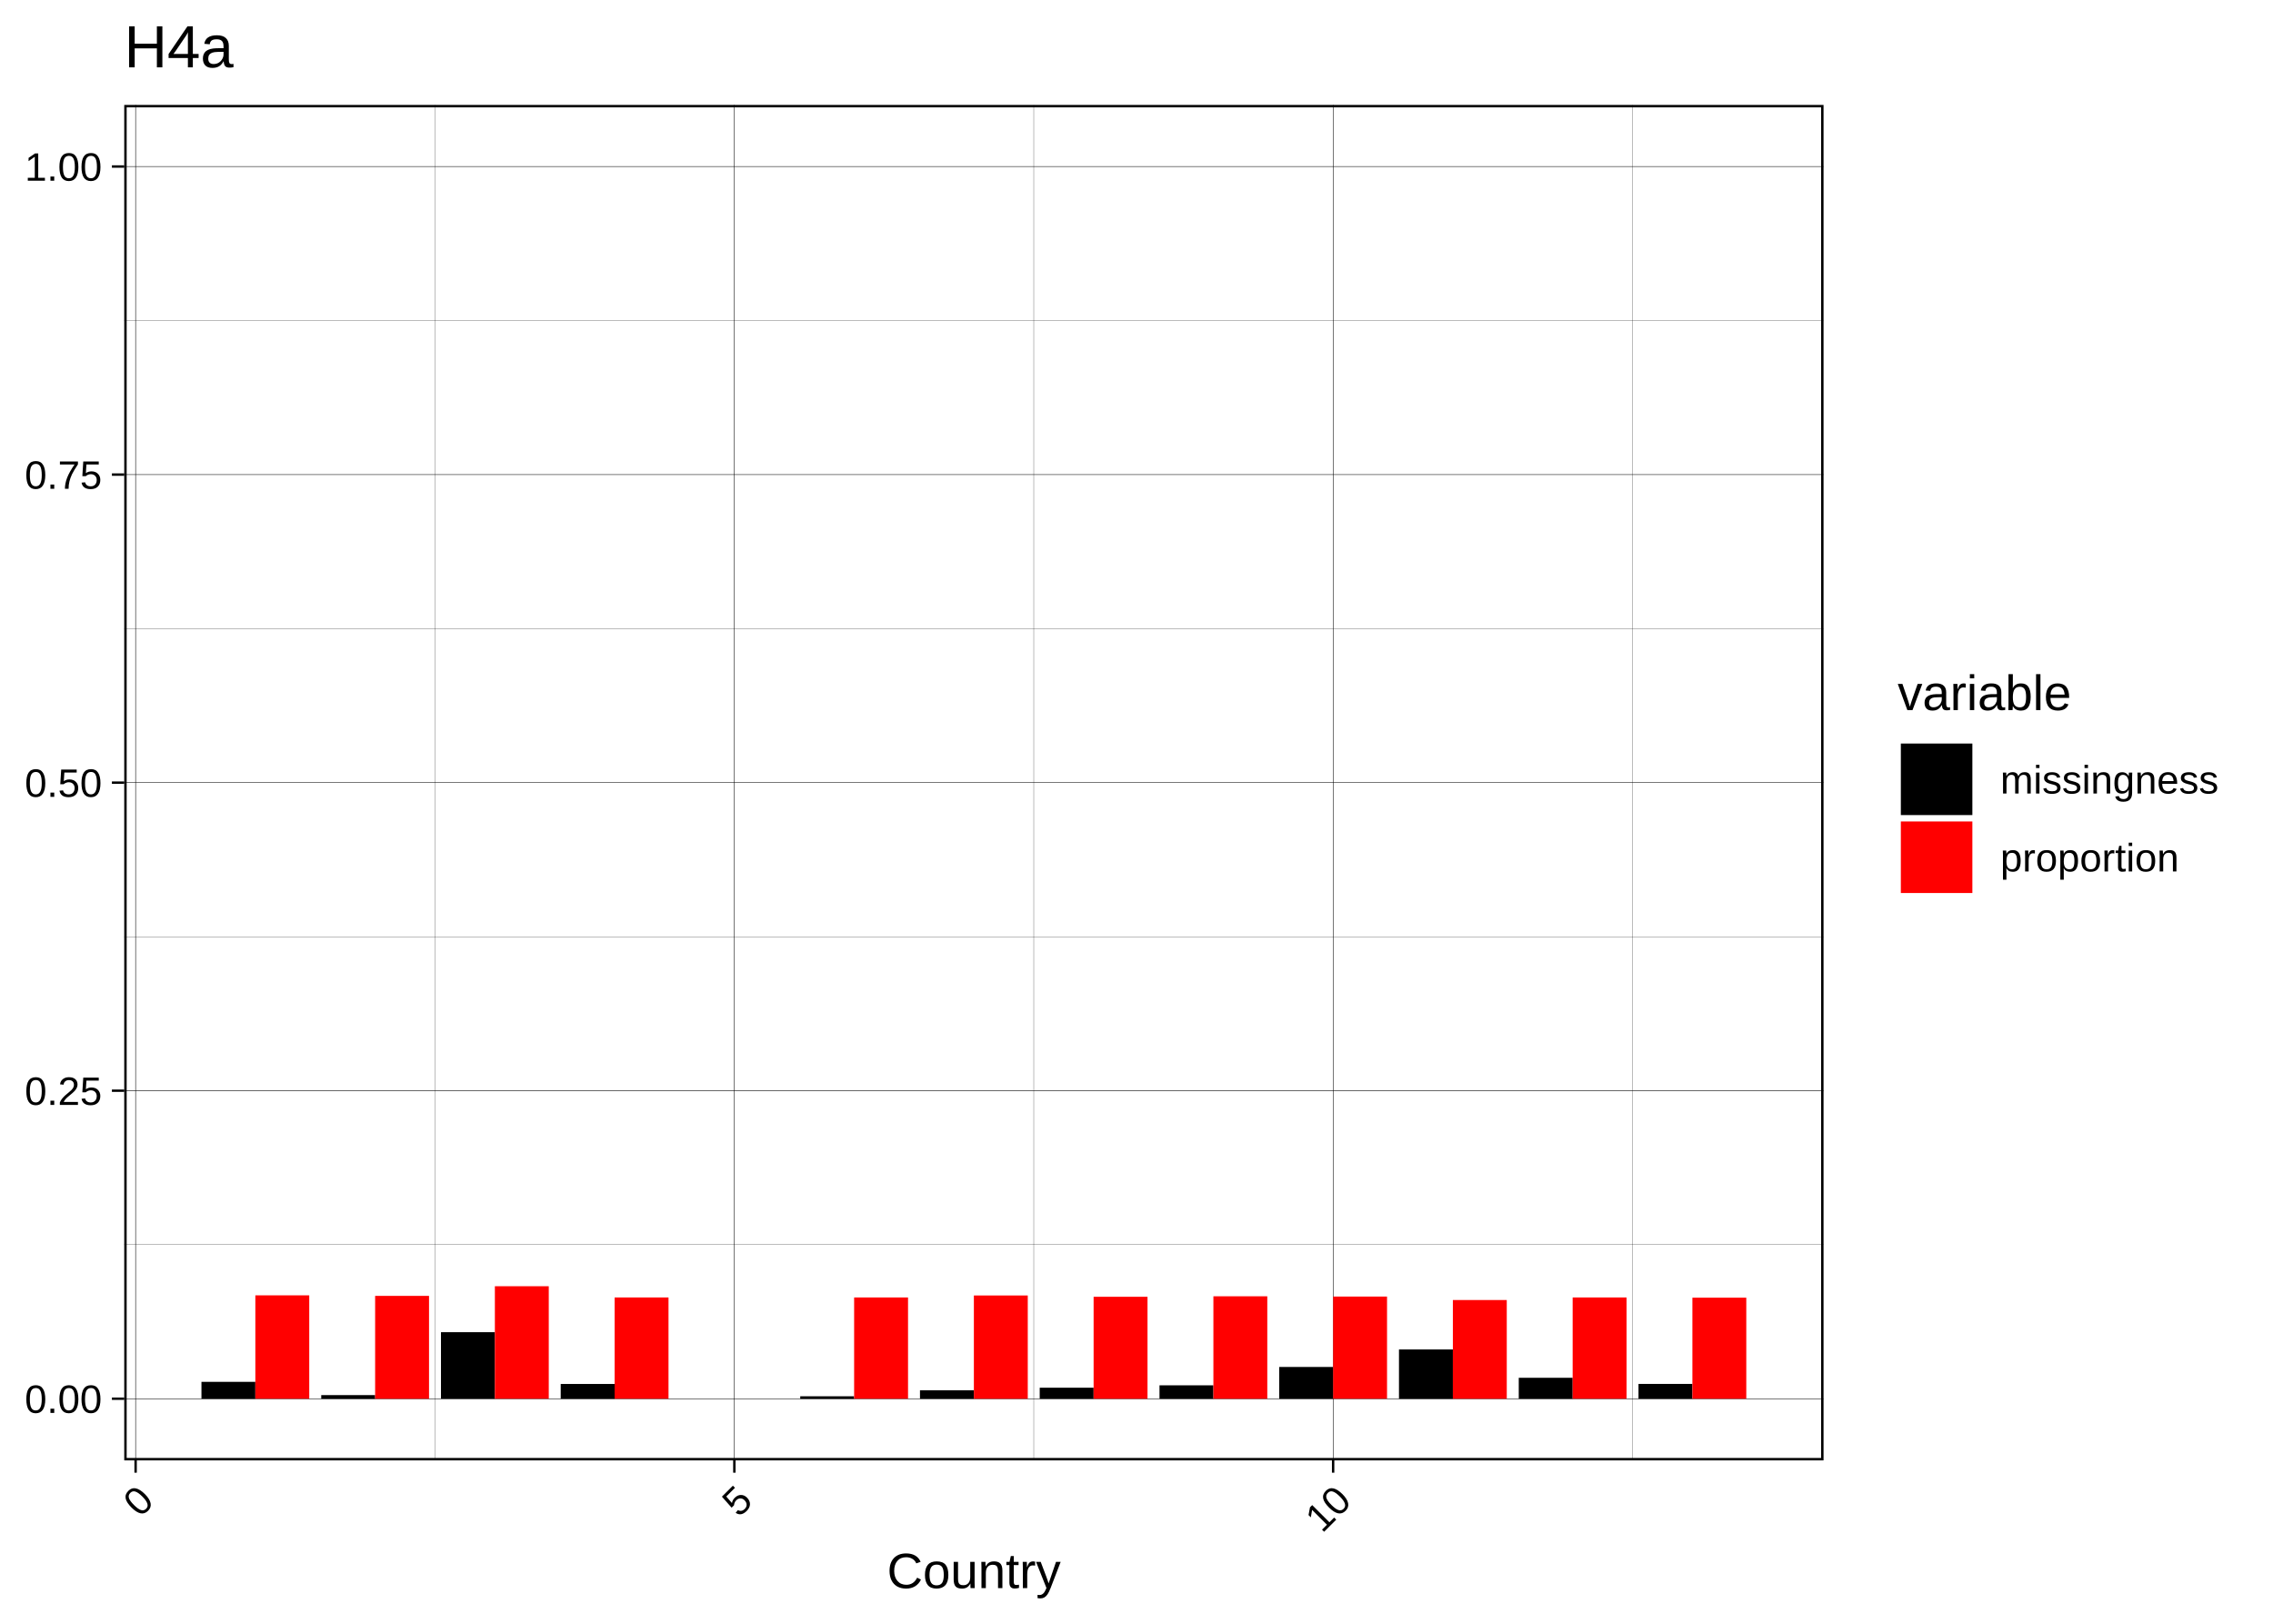
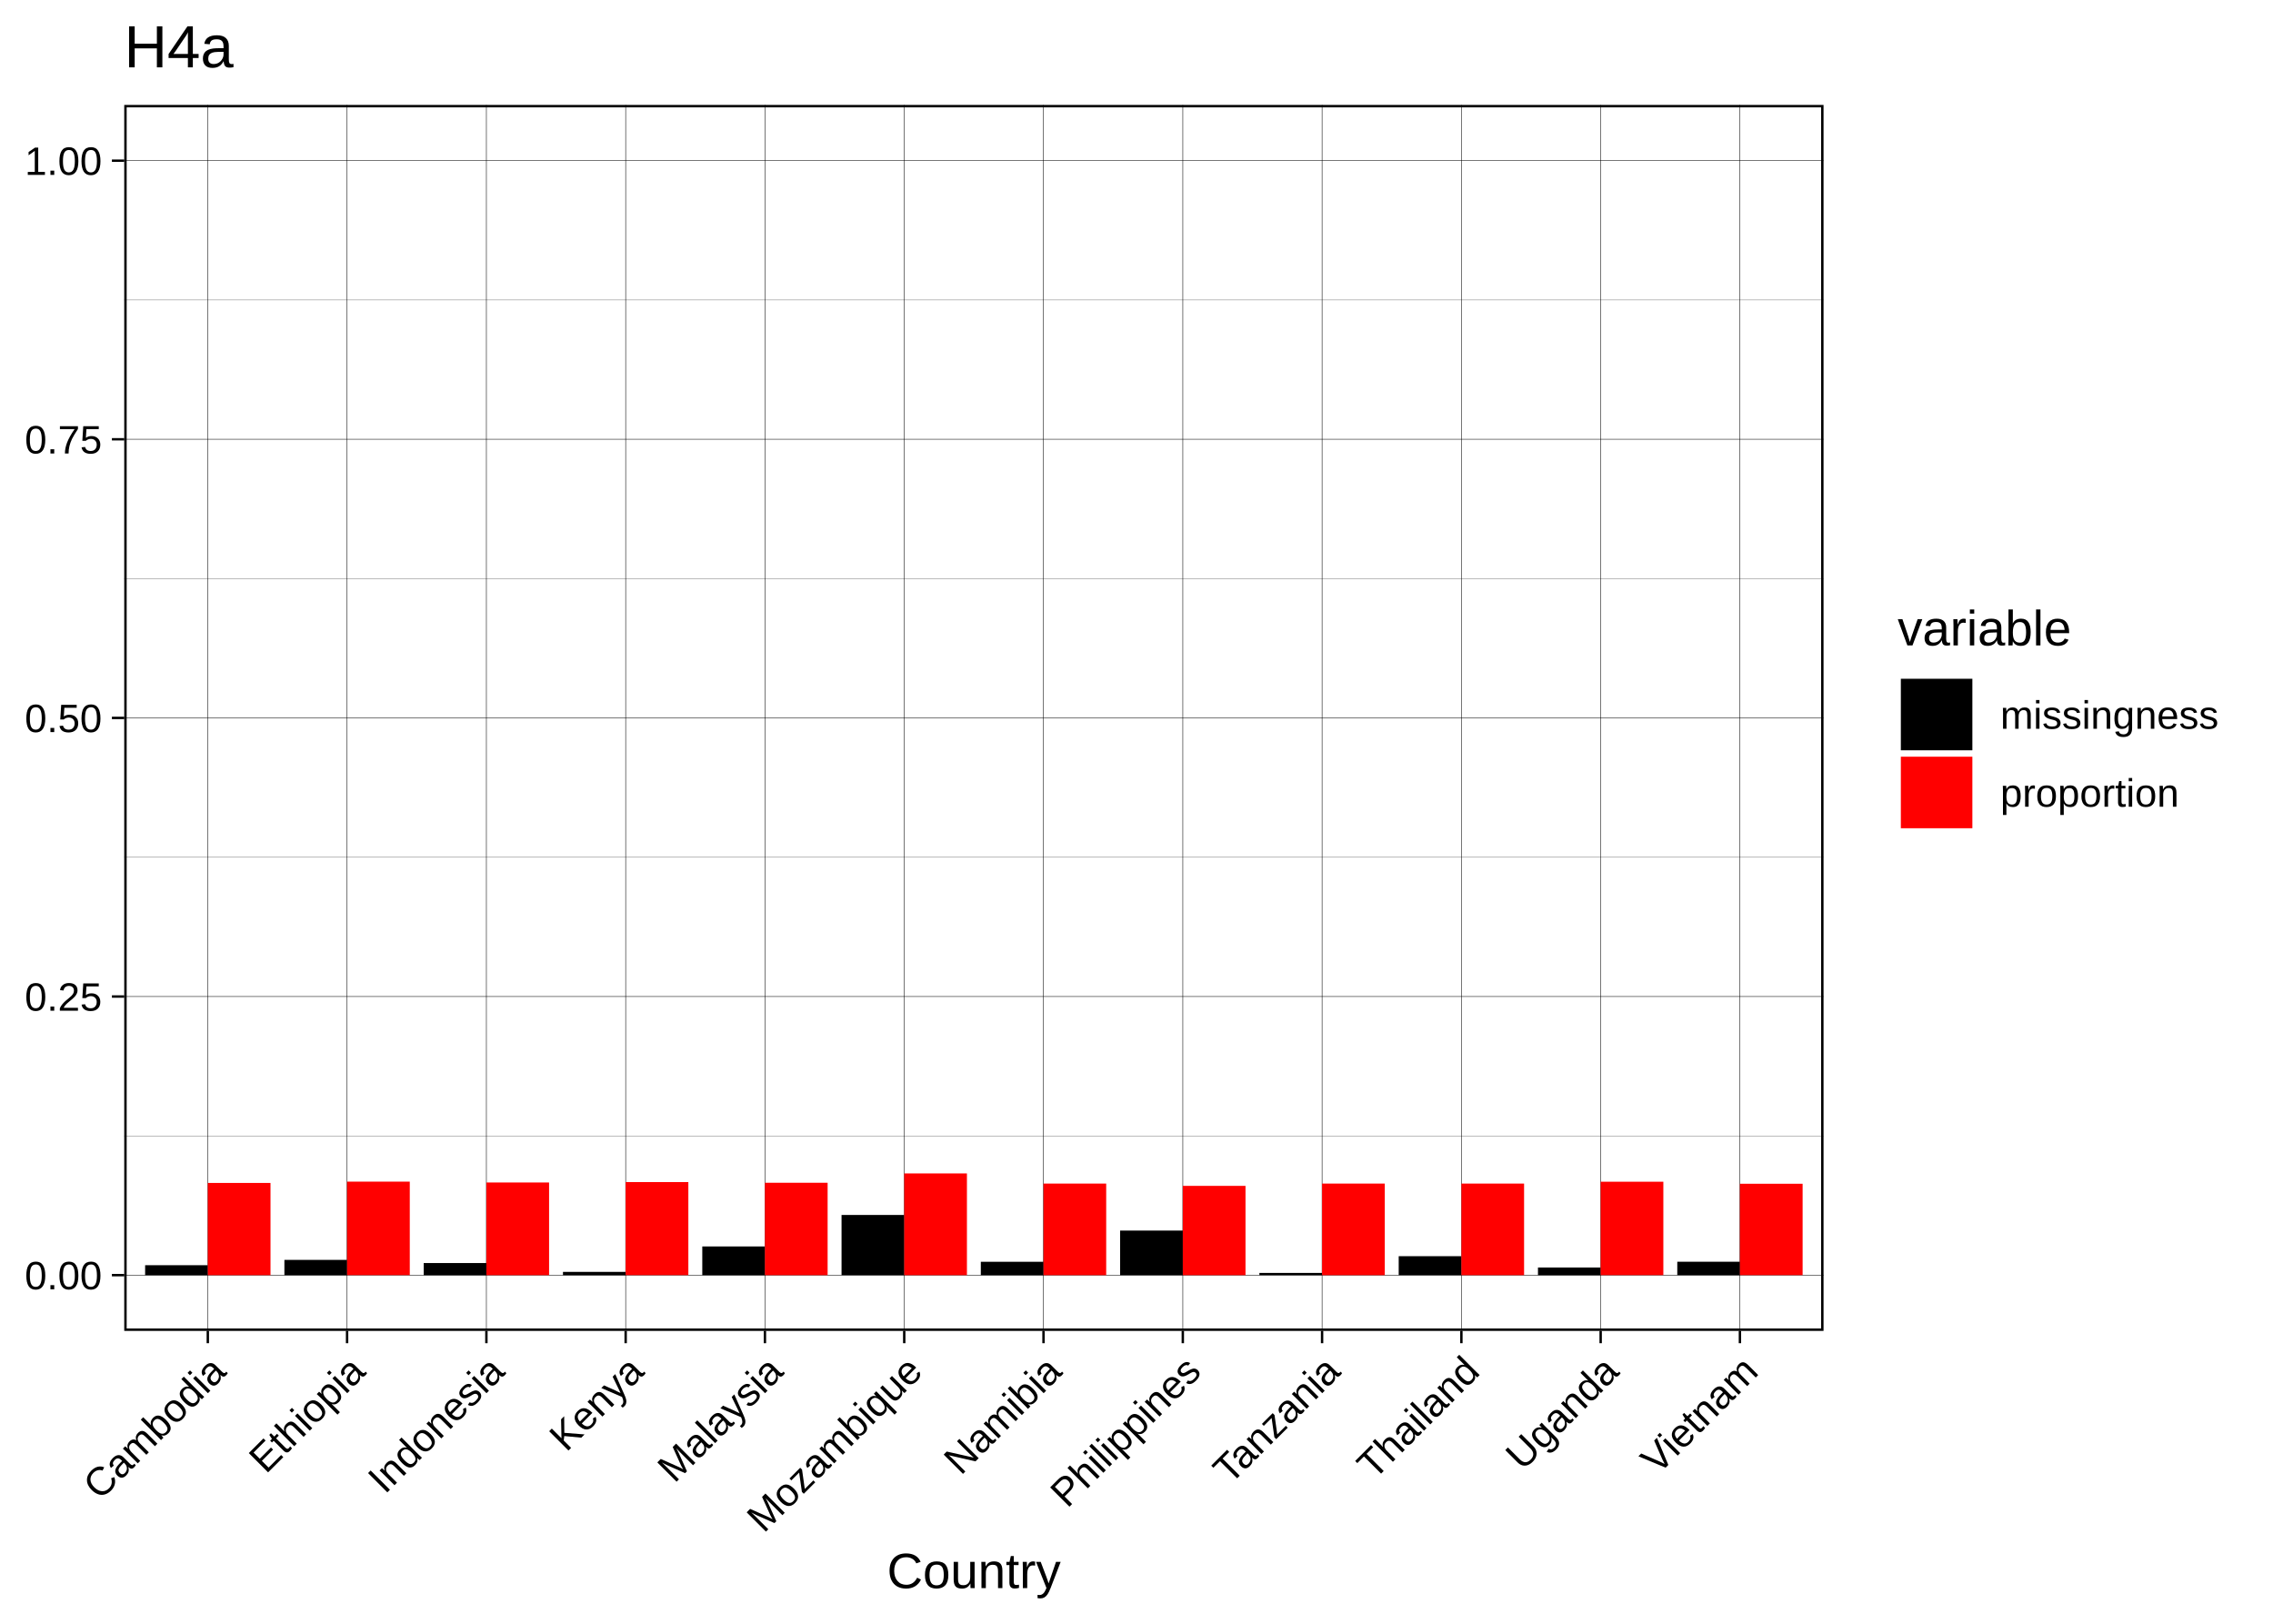
<svg xmlns="http://www.w3.org/2000/svg" class="svglite" width="504.00pt" height="360.00pt" viewBox="0 0 504.00 360.00">
  <defs>
    <style type="text/css">
    .svglite line, .svglite polyline, .svglite polygon, .svglite path, .svglite rect, .svglite circle {
      fill: none;
      stroke: #000000;
      stroke-linecap: round;
      stroke-linejoin: round;
      stroke-miterlimit: 10.00;
    }
    .svglite text {
      white-space: pre;
    }
  </style>
  </defs>
  <rect width="100%" height="100%" style="stroke: none; fill: #FFFFFF;" />
  <defs>
    <clipPath id="cpMC4wMHw1MDQuMDB8MC4wMHwzNjAuMDA=">
      <rect x="0.00" y="0.00" width="504.00" height="360.00" />
    </clipPath>
  </defs>
  <g clip-path="url(#cpMC4wMHw1MDQuMDB8MC4wMHwzNjAuMDA=)">
    <rect x="0" y="0.00" width="504.00" height="360.00" style="stroke-width: 1.07; stroke: #FFFFFF; fill: #FFFFFF;" />
  </g>
  <defs>
-     <clipPath id="cpMjcuNTV8NDA0LjMzfDIzLjI3fDMyMy43Nw==">
-       <rect x="27.55" y="23.27" width="376.79" height="300.51" />
+     <clipPath id="cpMjcuNTV8NDA0LjMzfDIzLjI3fDI5NS4wNw==">
+       <rect x="27.55" y="23.27" width="376.79" height="271.80" />
    </clipPath>
  </defs>
-   <g clip-path="url(#cpMjcuNTV8NDA0LjMzfDIzLjI3fDMyMy43Nw==)">
-     <rect x="27.55" y="23.27" width="376.79" height="300.51" style="stroke-width: 1.07; stroke: none; fill: #FFFFFF;" />
-     <polyline points="27.55,275.97 404.33,275.97 " style="stroke-width: 0.053; stroke-linecap: butt;" />
-     <polyline points="27.55,207.67 404.33,207.67 " style="stroke-width: 0.053; stroke-linecap: butt;" />
-     <polyline points="27.55,139.37 404.33,139.37 " style="stroke-width: 0.053; stroke-linecap: butt;" />
-     <polyline points="27.55,71.07 404.33,71.07 " style="stroke-width: 0.053; stroke-linecap: butt;" />
-     <polyline points="96.45,323.77 96.45,23.27 " style="stroke-width: 0.053; stroke-linecap: butt;" />
-     <polyline points="229.22,323.77 229.22,23.27 " style="stroke-width: 0.053; stroke-linecap: butt;" />
-     <polyline points="361.98,323.77 361.98,23.27 " style="stroke-width: 0.053; stroke-linecap: butt;" />
-     <polyline points="27.55,310.11 404.33,310.11 " style="stroke-width: 0.11; stroke-linecap: butt;" />
-     <polyline points="27.55,241.82 404.33,241.82 " style="stroke-width: 0.11; stroke-linecap: butt;" />
-     <polyline points="27.55,173.52 404.33,173.52 " style="stroke-width: 0.11; stroke-linecap: butt;" />
-     <polyline points="27.55,105.22 404.33,105.22 " style="stroke-width: 0.11; stroke-linecap: butt;" />
-     <polyline points="27.55,36.92 404.33,36.92 " style="stroke-width: 0.11; stroke-linecap: butt;" />
-     <polyline points="30.07,323.77 30.07,23.27 " style="stroke-width: 0.11; stroke-linecap: butt;" />
-     <polyline points="162.83,323.77 162.83,23.27 " style="stroke-width: 0.11; stroke-linecap: butt;" />
-     <polyline points="295.60,323.77 295.60,23.27 " style="stroke-width: 0.11; stroke-linecap: butt;" />
-     <rect x="44.67" y="306.37" width="11.95" height="3.75" style="stroke-width: 1.07; stroke: none; stroke-linecap: butt; stroke-linejoin: miter; fill: #000000;" />
-     <rect x="71.23" y="309.31" width="11.95" height="0.81" style="stroke-width: 1.07; stroke: none; stroke-linecap: butt; stroke-linejoin: miter; fill: #000000;" />
-     <rect x="97.78" y="295.36" width="11.95" height="14.75" style="stroke-width: 1.07; stroke: none; stroke-linecap: butt; stroke-linejoin: miter; fill: #000000;" />
-     <rect x="124.33" y="306.84" width="11.95" height="3.28" style="stroke-width: 1.07; stroke: none; stroke-linecap: butt; stroke-linejoin: miter; fill: #000000;" />
-     <rect x="177.44" y="309.57" width="11.95" height="0.55" style="stroke-width: 1.07; stroke: none; stroke-linecap: butt; stroke-linejoin: miter; fill: #000000;" />
-     <rect x="203.99" y="308.24" width="11.95" height="1.87" style="stroke-width: 1.07; stroke: none; stroke-linecap: butt; stroke-linejoin: miter; fill: #000000;" />
-     <rect x="230.54" y="307.67" width="11.95" height="2.44" style="stroke-width: 1.07; stroke: none; stroke-linecap: butt; stroke-linejoin: miter; fill: #000000;" />
-     <rect x="257.10" y="307.14" width="11.95" height="2.97" style="stroke-width: 1.07; stroke: none; stroke-linecap: butt; stroke-linejoin: miter; fill: #000000;" />
-     <rect x="283.65" y="303.07" width="11.95" height="7.04" style="stroke-width: 1.07; stroke: none; stroke-linecap: butt; stroke-linejoin: miter; fill: #000000;" />
-     <rect x="310.20" y="299.19" width="11.95" height="10.93" style="stroke-width: 1.07; stroke: none; stroke-linecap: butt; stroke-linejoin: miter; fill: #000000;" />
-     <rect x="336.76" y="305.47" width="11.95" height="4.64" style="stroke-width: 1.07; stroke: none; stroke-linecap: butt; stroke-linejoin: miter; fill: #000000;" />
-     <rect x="363.31" y="306.83" width="11.95" height="3.28" style="stroke-width: 1.07; stroke: none; stroke-linecap: butt; stroke-linejoin: miter; fill: #000000;" />
-     <rect x="56.62" y="287.19" width="11.95" height="22.92" style="stroke-width: 1.07; stroke: none; stroke-linecap: butt; stroke-linejoin: miter; fill: #FF0000;" />
-     <rect x="83.18" y="287.31" width="11.95" height="22.81" style="stroke-width: 1.07; stroke: none; stroke-linecap: butt; stroke-linejoin: miter; fill: #FF0000;" />
-     <rect x="109.73" y="285.17" width="11.95" height="24.94" style="stroke-width: 1.07; stroke: none; stroke-linecap: butt; stroke-linejoin: miter; fill: #FF0000;" />
-     <rect x="136.28" y="287.66" width="11.95" height="22.45" style="stroke-width: 1.07; stroke: none; stroke-linecap: butt; stroke-linejoin: miter; fill: #FF0000;" />
-     <rect x="189.39" y="287.66" width="11.95" height="22.45" style="stroke-width: 1.07; stroke: none; stroke-linecap: butt; stroke-linejoin: miter; fill: #FF0000;" />
-     <rect x="215.94" y="287.22" width="11.95" height="22.90" style="stroke-width: 1.07; stroke: none; stroke-linecap: butt; stroke-linejoin: miter; fill: #FF0000;" />
-     <rect x="242.49" y="287.51" width="11.95" height="22.61" style="stroke-width: 1.07; stroke: none; stroke-linecap: butt; stroke-linejoin: miter; fill: #FF0000;" />
-     <rect x="269.05" y="287.40" width="11.95" height="22.72" style="stroke-width: 1.07; stroke: none; stroke-linecap: butt; stroke-linejoin: miter; fill: #FF0000;" />
-     <rect x="295.60" y="287.46" width="11.95" height="22.65" style="stroke-width: 1.07; stroke: none; stroke-linecap: butt; stroke-linejoin: miter; fill: #FF0000;" />
-     <rect x="322.15" y="288.23" width="11.95" height="21.89" style="stroke-width: 1.07; stroke: none; stroke-linecap: butt; stroke-linejoin: miter; fill: #FF0000;" />
-     <rect x="348.71" y="287.66" width="11.95" height="22.45" style="stroke-width: 1.07; stroke: none; stroke-linecap: butt; stroke-linejoin: miter; fill: #FF0000;" />
-     <rect x="375.26" y="287.71" width="11.95" height="22.40" style="stroke-width: 1.07; stroke: none; stroke-linecap: butt; stroke-linejoin: miter; fill: #FF0000;" />
-     <rect x="27.55" y="23.27" width="376.79" height="300.51" style="stroke-width: 1.07;" />
+   <g clip-path="url(#cpMjcuNTV8NDA0LjMzfDIzLjI3fDI5NS4wNw==)">
+     <rect x="27.55" y="23.27" width="376.79" height="271.80" style="stroke-width: 1.07; stroke: none; fill: #FFFFFF;" />
+     <polyline points="27.55,251.83 404.33,251.83 " style="stroke-width: 0.053; stroke-linecap: butt;" />
+     <polyline points="27.55,190.05 404.33,190.05 " style="stroke-width: 0.053; stroke-linecap: butt;" />
+     <polyline points="27.55,128.28 404.33,128.28 " style="stroke-width: 0.053; stroke-linecap: butt;" />
+     <polyline points="27.55,66.51 404.33,66.51 " style="stroke-width: 0.053; stroke-linecap: butt;" />
+     <polyline points="27.55,282.71 404.33,282.71 " style="stroke-width: 0.11; stroke-linecap: butt;" />
+     <polyline points="27.55,220.94 404.33,220.94 " style="stroke-width: 0.11; stroke-linecap: butt;" />
+     <polyline points="27.55,159.17 404.33,159.17 " style="stroke-width: 0.11; stroke-linecap: butt;" />
+     <polyline points="27.55,97.39 404.33,97.39 " style="stroke-width: 0.11; stroke-linecap: butt;" />
+     <polyline points="27.55,35.62 404.33,35.62 " style="stroke-width: 0.11; stroke-linecap: butt;" />
+     <polyline points="46.08,295.07 46.08,23.27 " style="stroke-width: 0.11; stroke-linecap: butt;" />
+     <polyline points="76.96,295.07 76.96,23.27 " style="stroke-width: 0.11; stroke-linecap: butt;" />
+     <polyline points="107.85,295.07 107.85,23.27 " style="stroke-width: 0.11; stroke-linecap: butt;" />
+     <polyline points="138.73,295.07 138.73,23.27 " style="stroke-width: 0.11; stroke-linecap: butt;" />
+     <polyline points="169.61,295.07 169.61,23.27 " style="stroke-width: 0.11; stroke-linecap: butt;" />
+     <polyline points="200.50,295.07 200.50,23.27 " style="stroke-width: 0.11; stroke-linecap: butt;" />
+     <polyline points="231.38,295.07 231.38,23.27 " style="stroke-width: 0.11; stroke-linecap: butt;" />
+     <polyline points="262.27,295.07 262.27,23.27 " style="stroke-width: 0.11; stroke-linecap: butt;" />
+     <polyline points="293.15,295.07 293.15,23.27 " style="stroke-width: 0.11; stroke-linecap: butt;" />
+     <polyline points="324.04,295.07 324.04,23.27 " style="stroke-width: 0.11; stroke-linecap: butt;" />
+     <polyline points="354.92,295.07 354.92,23.27 " style="stroke-width: 0.11; stroke-linecap: butt;" />
+     <polyline points="385.80,295.07 385.80,23.27 " style="stroke-width: 0.11; stroke-linecap: butt;" />
+     <rect x="63.06" y="279.33" width="13.90" height="3.39" style="stroke-width: 1.07; stroke: none; stroke-linecap: butt; stroke-linejoin: miter; fill: #000000;" />
+     <rect x="124.83" y="281.99" width="13.90" height="0.73" style="stroke-width: 1.07; stroke: none; stroke-linecap: butt; stroke-linejoin: miter; fill: #000000;" />
+     <rect x="186.60" y="269.37" width="13.90" height="13.34" style="stroke-width: 1.07; stroke: none; stroke-linecap: butt; stroke-linejoin: miter; fill: #000000;" />
+     <rect x="217.48" y="279.75" width="13.90" height="2.97" style="stroke-width: 1.07; stroke: none; stroke-linecap: butt; stroke-linejoin: miter; fill: #000000;" />
+     <rect x="279.25" y="282.22" width="13.90" height="0.49" style="stroke-width: 1.07; stroke: none; stroke-linecap: butt; stroke-linejoin: miter; fill: #000000;" />
+     <rect x="341.02" y="281.02" width="13.90" height="1.70" style="stroke-width: 1.07; stroke: none; stroke-linecap: butt; stroke-linejoin: miter; fill: #000000;" />
+     <rect x="32.18" y="280.51" width="13.90" height="2.21" style="stroke-width: 1.07; stroke: none; stroke-linecap: butt; stroke-linejoin: miter; fill: #000000;" />
+     <rect x="93.95" y="280.03" width="13.90" height="2.69" style="stroke-width: 1.07; stroke: none; stroke-linecap: butt; stroke-linejoin: miter; fill: #000000;" />
+     <rect x="155.72" y="276.35" width="13.90" height="6.37" style="stroke-width: 1.07; stroke: none; stroke-linecap: butt; stroke-linejoin: miter; fill: #000000;" />
+     <rect x="248.37" y="272.83" width="13.90" height="9.88" style="stroke-width: 1.07; stroke: none; stroke-linecap: butt; stroke-linejoin: miter; fill: #000000;" />
+     <rect x="310.14" y="278.51" width="13.90" height="4.20" style="stroke-width: 1.07; stroke: none; stroke-linecap: butt; stroke-linejoin: miter; fill: #000000;" />
+     <rect x="371.91" y="279.74" width="13.90" height="2.97" style="stroke-width: 1.07; stroke: none; stroke-linecap: butt; stroke-linejoin: miter; fill: #000000;" />
+     <rect x="76.96" y="261.98" width="13.90" height="20.73" style="stroke-width: 1.07; stroke: none; stroke-linecap: butt; stroke-linejoin: miter; fill: #FF0000;" />
+     <rect x="138.73" y="262.08" width="13.90" height="20.63" style="stroke-width: 1.07; stroke: none; stroke-linecap: butt; stroke-linejoin: miter; fill: #FF0000;" />
+     <rect x="200.50" y="260.16" width="13.90" height="22.56" style="stroke-width: 1.07; stroke: none; stroke-linecap: butt; stroke-linejoin: miter; fill: #FF0000;" />
+     <rect x="231.38" y="262.41" width="13.90" height="20.31" style="stroke-width: 1.07; stroke: none; stroke-linecap: butt; stroke-linejoin: miter; fill: #FF0000;" />
+     <rect x="293.15" y="262.41" width="13.90" height="20.31" style="stroke-width: 1.07; stroke: none; stroke-linecap: butt; stroke-linejoin: miter; fill: #FF0000;" />
+     <rect x="354.92" y="262.00" width="13.90" height="20.71" style="stroke-width: 1.07; stroke: none; stroke-linecap: butt; stroke-linejoin: miter; fill: #FF0000;" />
+     <rect x="46.08" y="262.27" width="13.90" height="20.45" style="stroke-width: 1.07; stroke: none; stroke-linecap: butt; stroke-linejoin: miter; fill: #FF0000;" />
+     <rect x="107.85" y="262.17" width="13.90" height="20.55" style="stroke-width: 1.07; stroke: none; stroke-linecap: butt; stroke-linejoin: miter; fill: #FF0000;" />
+     <rect x="169.61" y="262.23" width="13.90" height="20.49" style="stroke-width: 1.07; stroke: none; stroke-linecap: butt; stroke-linejoin: miter; fill: #FF0000;" />
+     <rect x="262.27" y="262.92" width="13.90" height="19.80" style="stroke-width: 1.07; stroke: none; stroke-linecap: butt; stroke-linejoin: miter; fill: #FF0000;" />
+     <rect x="324.04" y="262.41" width="13.90" height="20.31" style="stroke-width: 1.07; stroke: none; stroke-linecap: butt; stroke-linejoin: miter; fill: #FF0000;" />
+     <rect x="385.80" y="262.45" width="13.90" height="20.26" style="stroke-width: 1.07; stroke: none; stroke-linecap: butt; stroke-linejoin: miter; fill: #FF0000;" />
+     <rect x="27.55" y="23.27" width="376.79" height="271.80" style="stroke-width: 1.07;" />
  </g>
  <g clip-path="url(#cpMC4wMHw1MDQuMDB8MC4wMHwzNjAuMDA=)">
-     <text x="22.62" y="313.26" text-anchor="end" style="font-size: 8.80px; font-family: &quot;Arial&quot;;" textLength="17.14px" lengthAdjust="spacingAndGlyphs">0.00</text>
-     <text x="22.62" y="244.97" text-anchor="end" style="font-size: 8.80px; font-family: &quot;Arial&quot;;" textLength="17.14px" lengthAdjust="spacingAndGlyphs">0.25</text>
-     <text x="22.62" y="176.67" text-anchor="end" style="font-size: 8.80px; font-family: &quot;Arial&quot;;" textLength="17.14px" lengthAdjust="spacingAndGlyphs">0.50</text>
-     <text x="22.62" y="108.37" text-anchor="end" style="font-size: 8.80px; font-family: &quot;Arial&quot;;" textLength="17.14px" lengthAdjust="spacingAndGlyphs">0.75</text>
-     <text x="22.62" y="40.07" text-anchor="end" style="font-size: 8.80px; font-family: &quot;Arial&quot;;" textLength="17.14px" lengthAdjust="spacingAndGlyphs">1.00</text>
-     <polyline points="24.81,310.11 27.55,310.11 " style="stroke-width: 0.53; stroke-linecap: butt;" />
-     <polyline points="24.81,241.82 27.55,241.82 " style="stroke-width: 0.53; stroke-linecap: butt;" />
-     <polyline points="24.81,173.52 27.55,173.52 " style="stroke-width: 0.53; stroke-linecap: butt;" />
-     <polyline points="24.81,105.22 27.55,105.22 " style="stroke-width: 0.53; stroke-linecap: butt;" />
-     <polyline points="24.81,36.92 27.55,36.92 " style="stroke-width: 0.53; stroke-linecap: butt;" />
-     <polyline points="30.07,326.51 30.07,323.77 " style="stroke-width: 0.53; stroke-linecap: butt;" />
-     <polyline points="162.83,326.51 162.83,323.77 " style="stroke-width: 0.53; stroke-linecap: butt;" />
-     <polyline points="295.60,326.51 295.60,323.77 " style="stroke-width: 0.53; stroke-linecap: butt;" />
-     <text transform="translate(34.52,333.16) rotate(-45)" text-anchor="end" style="font-size: 8.80px; font-family: &quot;Arial&quot;;" textLength="4.90px" lengthAdjust="spacingAndGlyphs">0</text>
-     <text transform="translate(167.29,333.16) rotate(-45)" text-anchor="end" style="font-size: 8.80px; font-family: &quot;Arial&quot;;" textLength="4.90px" lengthAdjust="spacingAndGlyphs">5</text>
-     <text transform="translate(300.05,333.16) rotate(-45)" text-anchor="end" style="font-size: 8.80px; font-family: &quot;Arial&quot;;" textLength="9.79px" lengthAdjust="spacingAndGlyphs">10</text>
+     <text x="22.62" y="285.86" text-anchor="end" style="font-size: 8.80px; font-family: &quot;Arial&quot;;" textLength="17.14px" lengthAdjust="spacingAndGlyphs">0.00</text>
+     <text x="22.62" y="224.09" text-anchor="end" style="font-size: 8.80px; font-family: &quot;Arial&quot;;" textLength="17.14px" lengthAdjust="spacingAndGlyphs">0.25</text>
+     <text x="22.62" y="162.32" text-anchor="end" style="font-size: 8.80px; font-family: &quot;Arial&quot;;" textLength="17.14px" lengthAdjust="spacingAndGlyphs">0.50</text>
+     <text x="22.62" y="100.54" text-anchor="end" style="font-size: 8.80px; font-family: &quot;Arial&quot;;" textLength="17.14px" lengthAdjust="spacingAndGlyphs">0.75</text>
+     <text x="22.62" y="38.77" text-anchor="end" style="font-size: 8.80px; font-family: &quot;Arial&quot;;" textLength="17.14px" lengthAdjust="spacingAndGlyphs">1.00</text>
+     <polyline points="24.81,282.71 27.55,282.71 " style="stroke-width: 0.53; stroke-linecap: butt;" />
+     <polyline points="24.81,220.94 27.55,220.94 " style="stroke-width: 0.53; stroke-linecap: butt;" />
+     <polyline points="24.81,159.17 27.55,159.17 " style="stroke-width: 0.53; stroke-linecap: butt;" />
+     <polyline points="24.81,97.39 27.55,97.39 " style="stroke-width: 0.53; stroke-linecap: butt;" />
+     <polyline points="24.81,35.62 27.55,35.62 " style="stroke-width: 0.53; stroke-linecap: butt;" />
+     <polyline points="46.08,297.81 46.08,295.07 " style="stroke-width: 0.53; stroke-linecap: butt;" />
+     <polyline points="76.96,297.81 76.96,295.07 " style="stroke-width: 0.53; stroke-linecap: butt;" />
+     <polyline points="107.85,297.81 107.85,295.07 " style="stroke-width: 0.53; stroke-linecap: butt;" />
+     <polyline points="138.73,297.81 138.73,295.07 " style="stroke-width: 0.53; stroke-linecap: butt;" />
+     <polyline points="169.61,297.81 169.61,295.07 " style="stroke-width: 0.53; stroke-linecap: butt;" />
+     <polyline points="200.50,297.81 200.50,295.07 " style="stroke-width: 0.53; stroke-linecap: butt;" />
+     <polyline points="231.38,297.81 231.38,295.07 " style="stroke-width: 0.53; stroke-linecap: butt;" />
+     <polyline points="262.27,297.81 262.27,295.07 " style="stroke-width: 0.53; stroke-linecap: butt;" />
+     <polyline points="293.15,297.81 293.15,295.07 " style="stroke-width: 0.53; stroke-linecap: butt;" />
+     <polyline points="324.04,297.81 324.04,295.07 " style="stroke-width: 0.53; stroke-linecap: butt;" />
+     <polyline points="354.92,297.81 354.92,295.07 " style="stroke-width: 0.53; stroke-linecap: butt;" />
+     <polyline points="385.80,297.81 385.80,295.07 " style="stroke-width: 0.53; stroke-linecap: butt;" />
+     <text transform="translate(50.53,304.46) rotate(-45)" text-anchor="end" style="font-size: 8.80px; font-family: &quot;Arial&quot;;" textLength="40.11px" lengthAdjust="spacingAndGlyphs">Cambodia</text>
+     <text transform="translate(81.42,304.46) rotate(-45)" text-anchor="end" style="font-size: 8.80px; font-family: &quot;Arial&quot;;" textLength="31.80px" lengthAdjust="spacingAndGlyphs">Ethiopia</text>
+     <text transform="translate(112.30,304.46) rotate(-45)" text-anchor="end" style="font-size: 8.80px; font-family: &quot;Arial&quot;;" textLength="38.17px" lengthAdjust="spacingAndGlyphs">Indonesia</text>
+     <text transform="translate(143.18,304.46) rotate(-45)" text-anchor="end" style="font-size: 8.80px; font-family: &quot;Arial&quot;;" textLength="24.96px" lengthAdjust="spacingAndGlyphs">Kenya</text>
+     <text transform="translate(174.07,304.46) rotate(-45)" text-anchor="end" style="font-size: 8.80px; font-family: &quot;Arial&quot;;" textLength="34.72px" lengthAdjust="spacingAndGlyphs">Malaysia</text>
+     <text transform="translate(204.95,304.46) rotate(-45)" text-anchor="end" style="font-size: 8.80px; font-family: &quot;Arial&quot;;" textLength="50.39px" lengthAdjust="spacingAndGlyphs">Mozambique</text>
+     <text transform="translate(235.84,304.46) rotate(-45)" text-anchor="end" style="font-size: 8.80px; font-family: &quot;Arial&quot;;" textLength="32.27px" lengthAdjust="spacingAndGlyphs">Namibia</text>
+     <text transform="translate(266.72,304.46) rotate(-45)" text-anchor="end" style="font-size: 8.80px; font-family: &quot;Arial&quot;;" textLength="42.55px" lengthAdjust="spacingAndGlyphs">Philippines</text>
+     <text transform="translate(297.61,304.46) rotate(-45)" text-anchor="end" style="font-size: 8.80px; font-family: &quot;Arial&quot;;" textLength="35.23px" lengthAdjust="spacingAndGlyphs">Tanzania</text>
+     <text transform="translate(328.49,304.46) rotate(-45)" text-anchor="end" style="font-size: 8.80px; font-family: &quot;Arial&quot;;" textLength="33.75px" lengthAdjust="spacingAndGlyphs">Thailand</text>
+     <text transform="translate(359.37,304.46) rotate(-45)" text-anchor="end" style="font-size: 8.80px; font-family: &quot;Arial&quot;;" textLength="30.83px" lengthAdjust="spacingAndGlyphs">Uganda</text>
+     <text transform="translate(390.26,304.46) rotate(-45)" text-anchor="end" style="font-size: 8.80px; font-family: &quot;Arial&quot;;" textLength="32.13px" lengthAdjust="spacingAndGlyphs">Vietnam</text>
    <text x="215.94" y="352.10" text-anchor="middle" style="font-size: 11.00px; font-family: &quot;Arial&quot;;" textLength="38.53px" lengthAdjust="spacingAndGlyphs">Country</text>
-     <rect x="415.29" y="142.86" width="83.23" height="61.32" style="stroke-width: 1.07; stroke: none; fill: #FFFFFF;" />
-     <text x="420.77" y="157.44" style="font-size: 11.00px; font-family: &quot;Arial&quot;;" textLength="38.53px" lengthAdjust="spacingAndGlyphs">variable</text>
-     <rect x="420.77" y="164.14" width="17.28" height="17.28" style="stroke-width: 1.07; stroke: none; fill: #FFFFFF;" />
-     <rect x="421.48" y="164.85" width="15.86" height="15.86" style="stroke-width: 1.07; stroke: none; stroke-linecap: butt; stroke-linejoin: miter; fill: #000000;" />
-     <rect x="420.77" y="181.42" width="17.28" height="17.28" style="stroke-width: 1.07; stroke: none; fill: #FFFFFF;" />
-     <rect x="421.48" y="182.13" width="15.86" height="15.86" style="stroke-width: 1.07; stroke: none; stroke-linecap: butt; stroke-linejoin: miter; fill: #FF0000;" />
-     <text x="443.53" y="175.93" style="font-size: 8.80px; font-family: &quot;Arial&quot;;" textLength="48.41px" lengthAdjust="spacingAndGlyphs">missingness</text>
-     <text x="443.53" y="193.21" style="font-size: 8.80px; font-family: &quot;Arial&quot;;" textLength="39.64px" lengthAdjust="spacingAndGlyphs">proportion</text>
+     <rect x="415.29" y="128.51" width="83.23" height="61.32" style="stroke-width: 1.07; stroke: none; fill: #FFFFFF;" />
+     <text x="420.77" y="143.09" style="font-size: 11.00px; font-family: &quot;Arial&quot;;" textLength="38.53px" lengthAdjust="spacingAndGlyphs">variable</text>
+     <rect x="420.77" y="149.79" width="17.28" height="17.28" style="stroke-width: 1.07; stroke: none; fill: #FFFFFF;" />
+     <rect x="421.48" y="150.49" width="15.86" height="15.86" style="stroke-width: 1.07; stroke: none; stroke-linecap: butt; stroke-linejoin: miter; fill: #000000;" />
+     <rect x="420.77" y="167.07" width="17.28" height="17.28" style="stroke-width: 1.07; stroke: none; fill: #FFFFFF;" />
+     <rect x="421.48" y="167.77" width="15.86" height="15.86" style="stroke-width: 1.07; stroke: none; stroke-linecap: butt; stroke-linejoin: miter; fill: #FF0000;" />
+     <text x="443.53" y="161.58" style="font-size: 8.80px; font-family: &quot;Arial&quot;;" textLength="48.41px" lengthAdjust="spacingAndGlyphs">missingness</text>
+     <text x="443.53" y="178.86" style="font-size: 8.80px; font-family: &quot;Arial&quot;;" textLength="39.64px" lengthAdjust="spacingAndGlyphs">proportion</text>
    <text x="27.55" y="14.93" style="font-size: 13.20px; font-family: &quot;Arial&quot;;" textLength="24.20px" lengthAdjust="spacingAndGlyphs">H4a</text>
  </g>
</svg>
